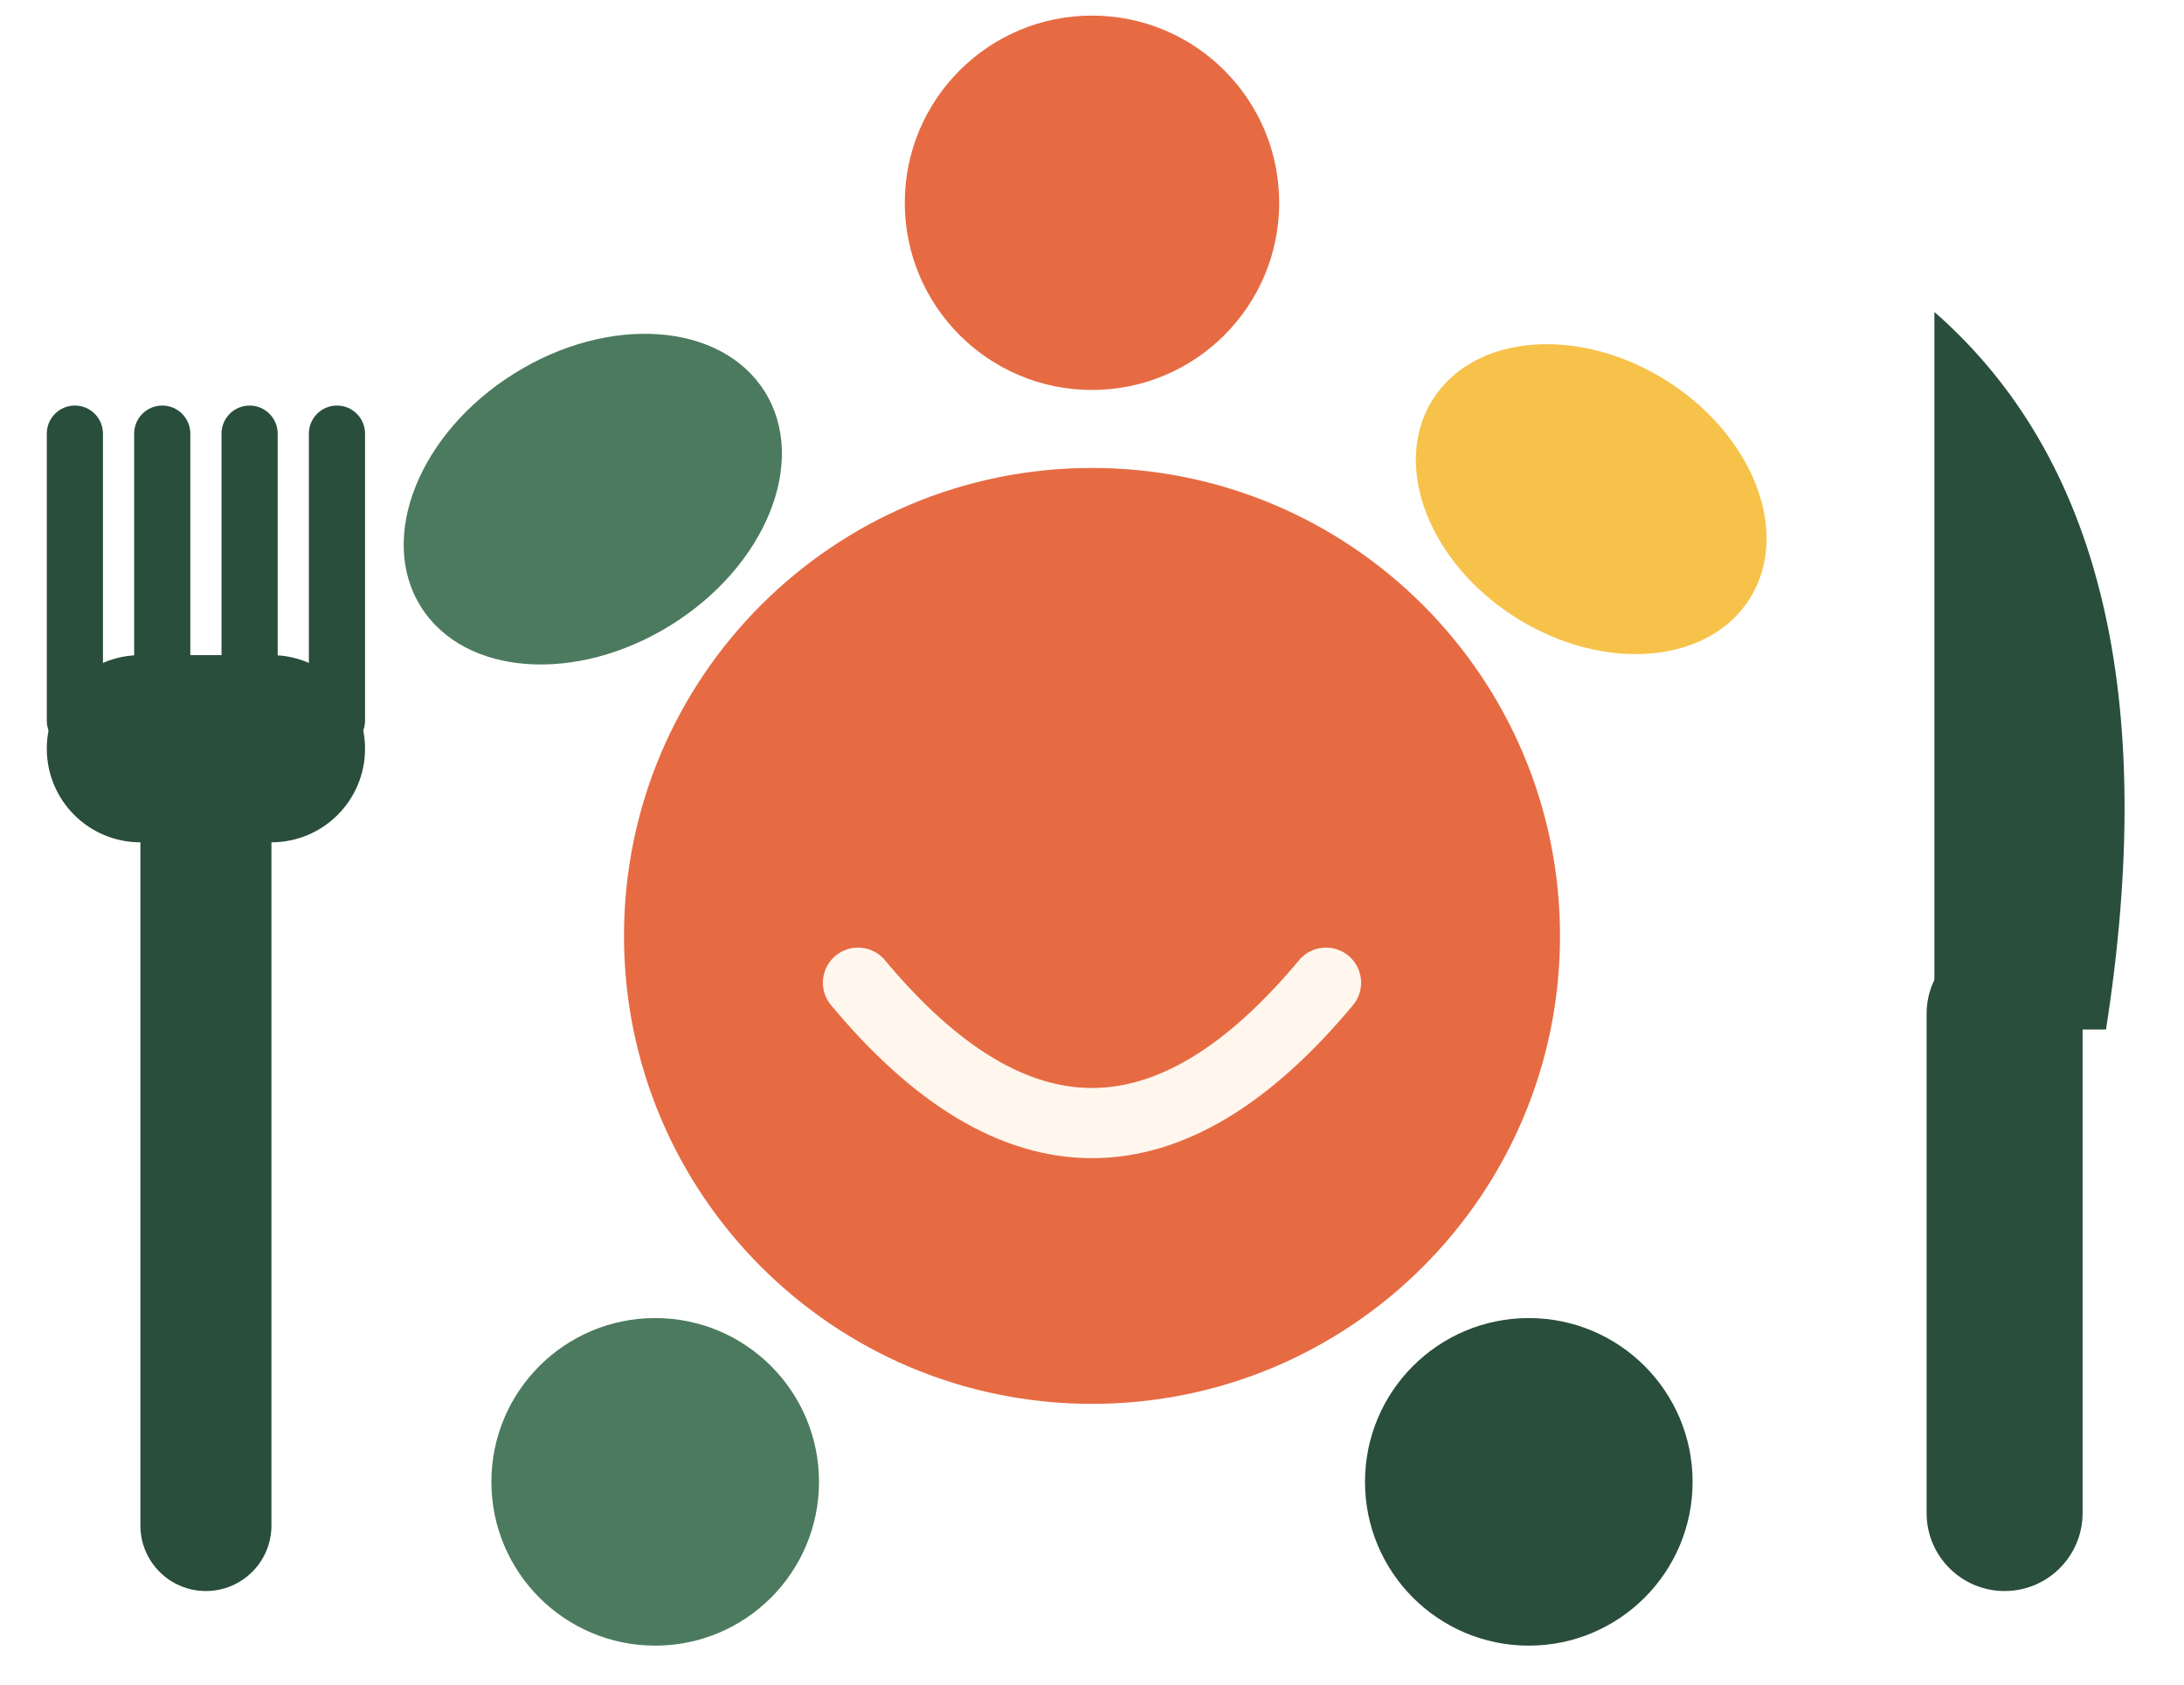
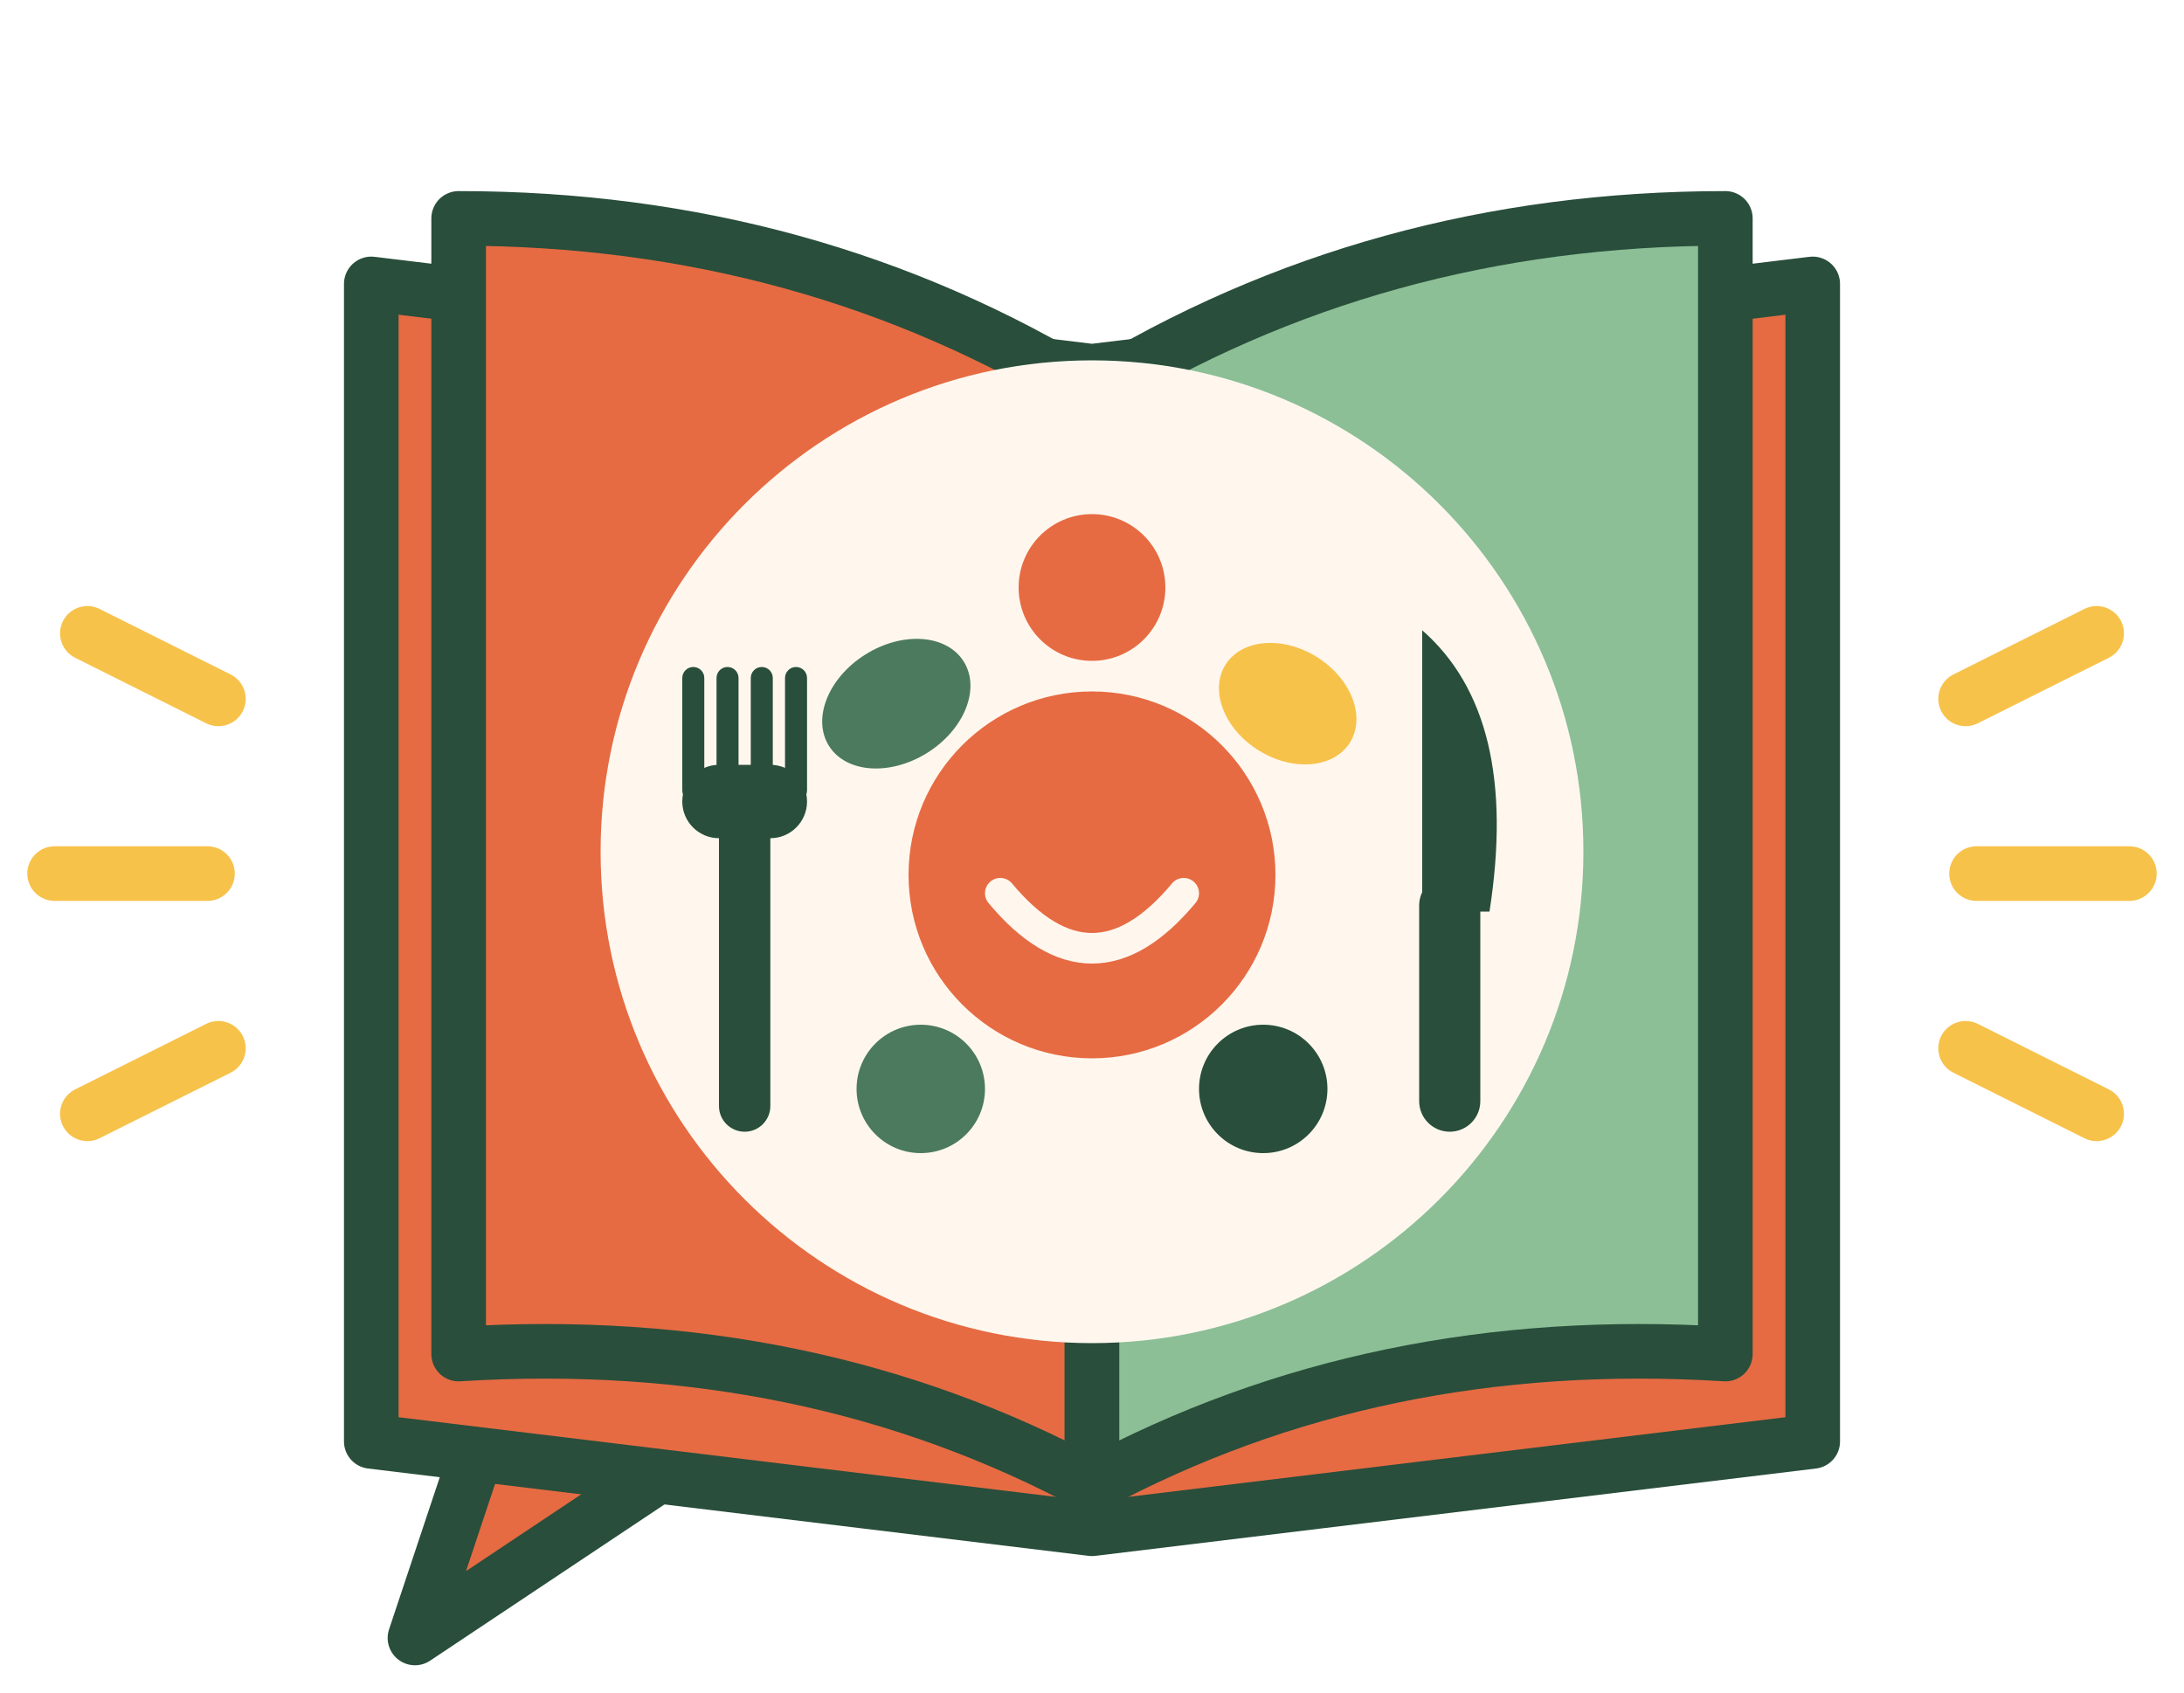
- <svg xmlns="http://www.w3.org/2000/svg" viewBox="0 0 140 108">
-   <rect x="3" y="26" width="3.6" height="22" rx="1.8" fill="#294E3B" />
-   <rect x="8.6" y="26" width="3.6" height="22" rx="1.8" fill="#294E3B" />
-   <rect x="14.2" y="26" width="3.6" height="22" rx="1.8" fill="#294E3B" />
-   <rect x="19.8" y="26" width="3.6" height="22" rx="1.8" fill="#294E3B" />
-   <rect x="3" y="42" width="20.4" height="12" rx="6" fill="#294E3B" />
-   <rect x="9" y="48" width="8.4" height="54" rx="4.2" fill="#294E3B" />
-   <path d="M124 20 Q140 34 135 66 L124 66 Z" fill="#294E3B" />
-   <rect x="123.5" y="60" width="10" height="42" rx="5" fill="#294E3B" />
-   <circle cx="70" cy="13" r="12" fill="#E66B43" />
-   <ellipse cx="38" cy="32" rx="13" ry="9.5" transform="rotate(-32 38 32)" fill="#4C7A5E" />
-   <ellipse cx="102" cy="32" rx="12" ry="9" transform="rotate(32 102 32)" fill="#F7C24A" />
-   <circle cx="42" cy="95" r="10.5" fill="#4C7A5E" />
-   <circle cx="98" cy="95" r="10.5" fill="#294E3B" />
-   <circle cx="70" cy="60" r="30" fill="#E66B43" />
-   <path d="M55 63 Q70 81 85 63" fill="none" stroke="#FFF7EE" stroke-width="4.5" stroke-linecap="round" />
+ <svg xmlns="http://www.w3.org/2000/svg" viewBox="0 0 200 155">
+   <g fill="none" stroke="#F7C24A" stroke-width="5" stroke-linecap="round">
+     <path d="M8 58 L20 64" />
+     <path d="M5 80 L19 80" />
+     <path d="M8 102 L20 96" />
+     <path d="M192 58 L180 64" />
+     <path d="M195 80 L181 80" />
+     <path d="M192 102 L180 96" />
+   </g>
+   <g stroke="#294E3B" stroke-width="5" stroke-linejoin="round" stroke-linecap="round">
+     <path d="M44 132 L38 150 L62 134 Z" fill="#E66B43" />
+     <path d="M100 34 L34 26 L34 132 L100 140 L166 132 L166 26 Z" fill="#E66B43" />
+     <path d="M100 36 Q74 20 42 20 L42 124 Q74 122 100 136 Z" fill="#E66B43" />
+     <path d="M100 36 Q126 20 158 20 L158 124 Q126 122 100 136 Z" fill="#8CBF96" />
+   </g>
+   <circle cx="100" cy="78" r="45" fill="#FFF7EE" />
+   <g transform="translate(100 79) scale(0.56) translate(-70 -58)">
+     <rect x="3" y="26" width="3.6" height="22" rx="1.8" fill="#294E3B" />
+     <rect x="8.6" y="26" width="3.6" height="22" rx="1.8" fill="#294E3B" />
+     <rect x="14.2" y="26" width="3.6" height="22" rx="1.8" fill="#294E3B" />
+     <rect x="19.8" y="26" width="3.6" height="22" rx="1.8" fill="#294E3B" />
+     <rect x="3" y="42" width="20.4" height="12" rx="6" fill="#294E3B" />
+     <rect x="9" y="48" width="8.4" height="54" rx="4.2" fill="#294E3B" />
+     <path d="M124 20 Q140 34 135 66 L124 66 Z" fill="#294E3B" />
+     <rect x="123.5" y="60" width="10" height="42" rx="5" fill="#294E3B" />
+     <circle cx="70" cy="13" r="12" fill="#E66B43" />
+     <ellipse cx="38" cy="32" rx="13" ry="9.5" transform="rotate(-32 38 32)" fill="#4C7A5E" />
+     <ellipse cx="102" cy="32" rx="12" ry="9" transform="rotate(32 102 32)" fill="#F7C24A" />
+     <circle cx="42" cy="95" r="10.5" fill="#4C7A5E" />
+     <circle cx="98" cy="95" r="10.5" fill="#294E3B" />
+     <circle cx="70" cy="60" r="30" fill="#E66B43" />
+     <path d="M55 63 Q70 81 85 63" fill="none" stroke="#FFF7EE" stroke-width="5" stroke-linecap="round" />
+   </g>
</svg>
